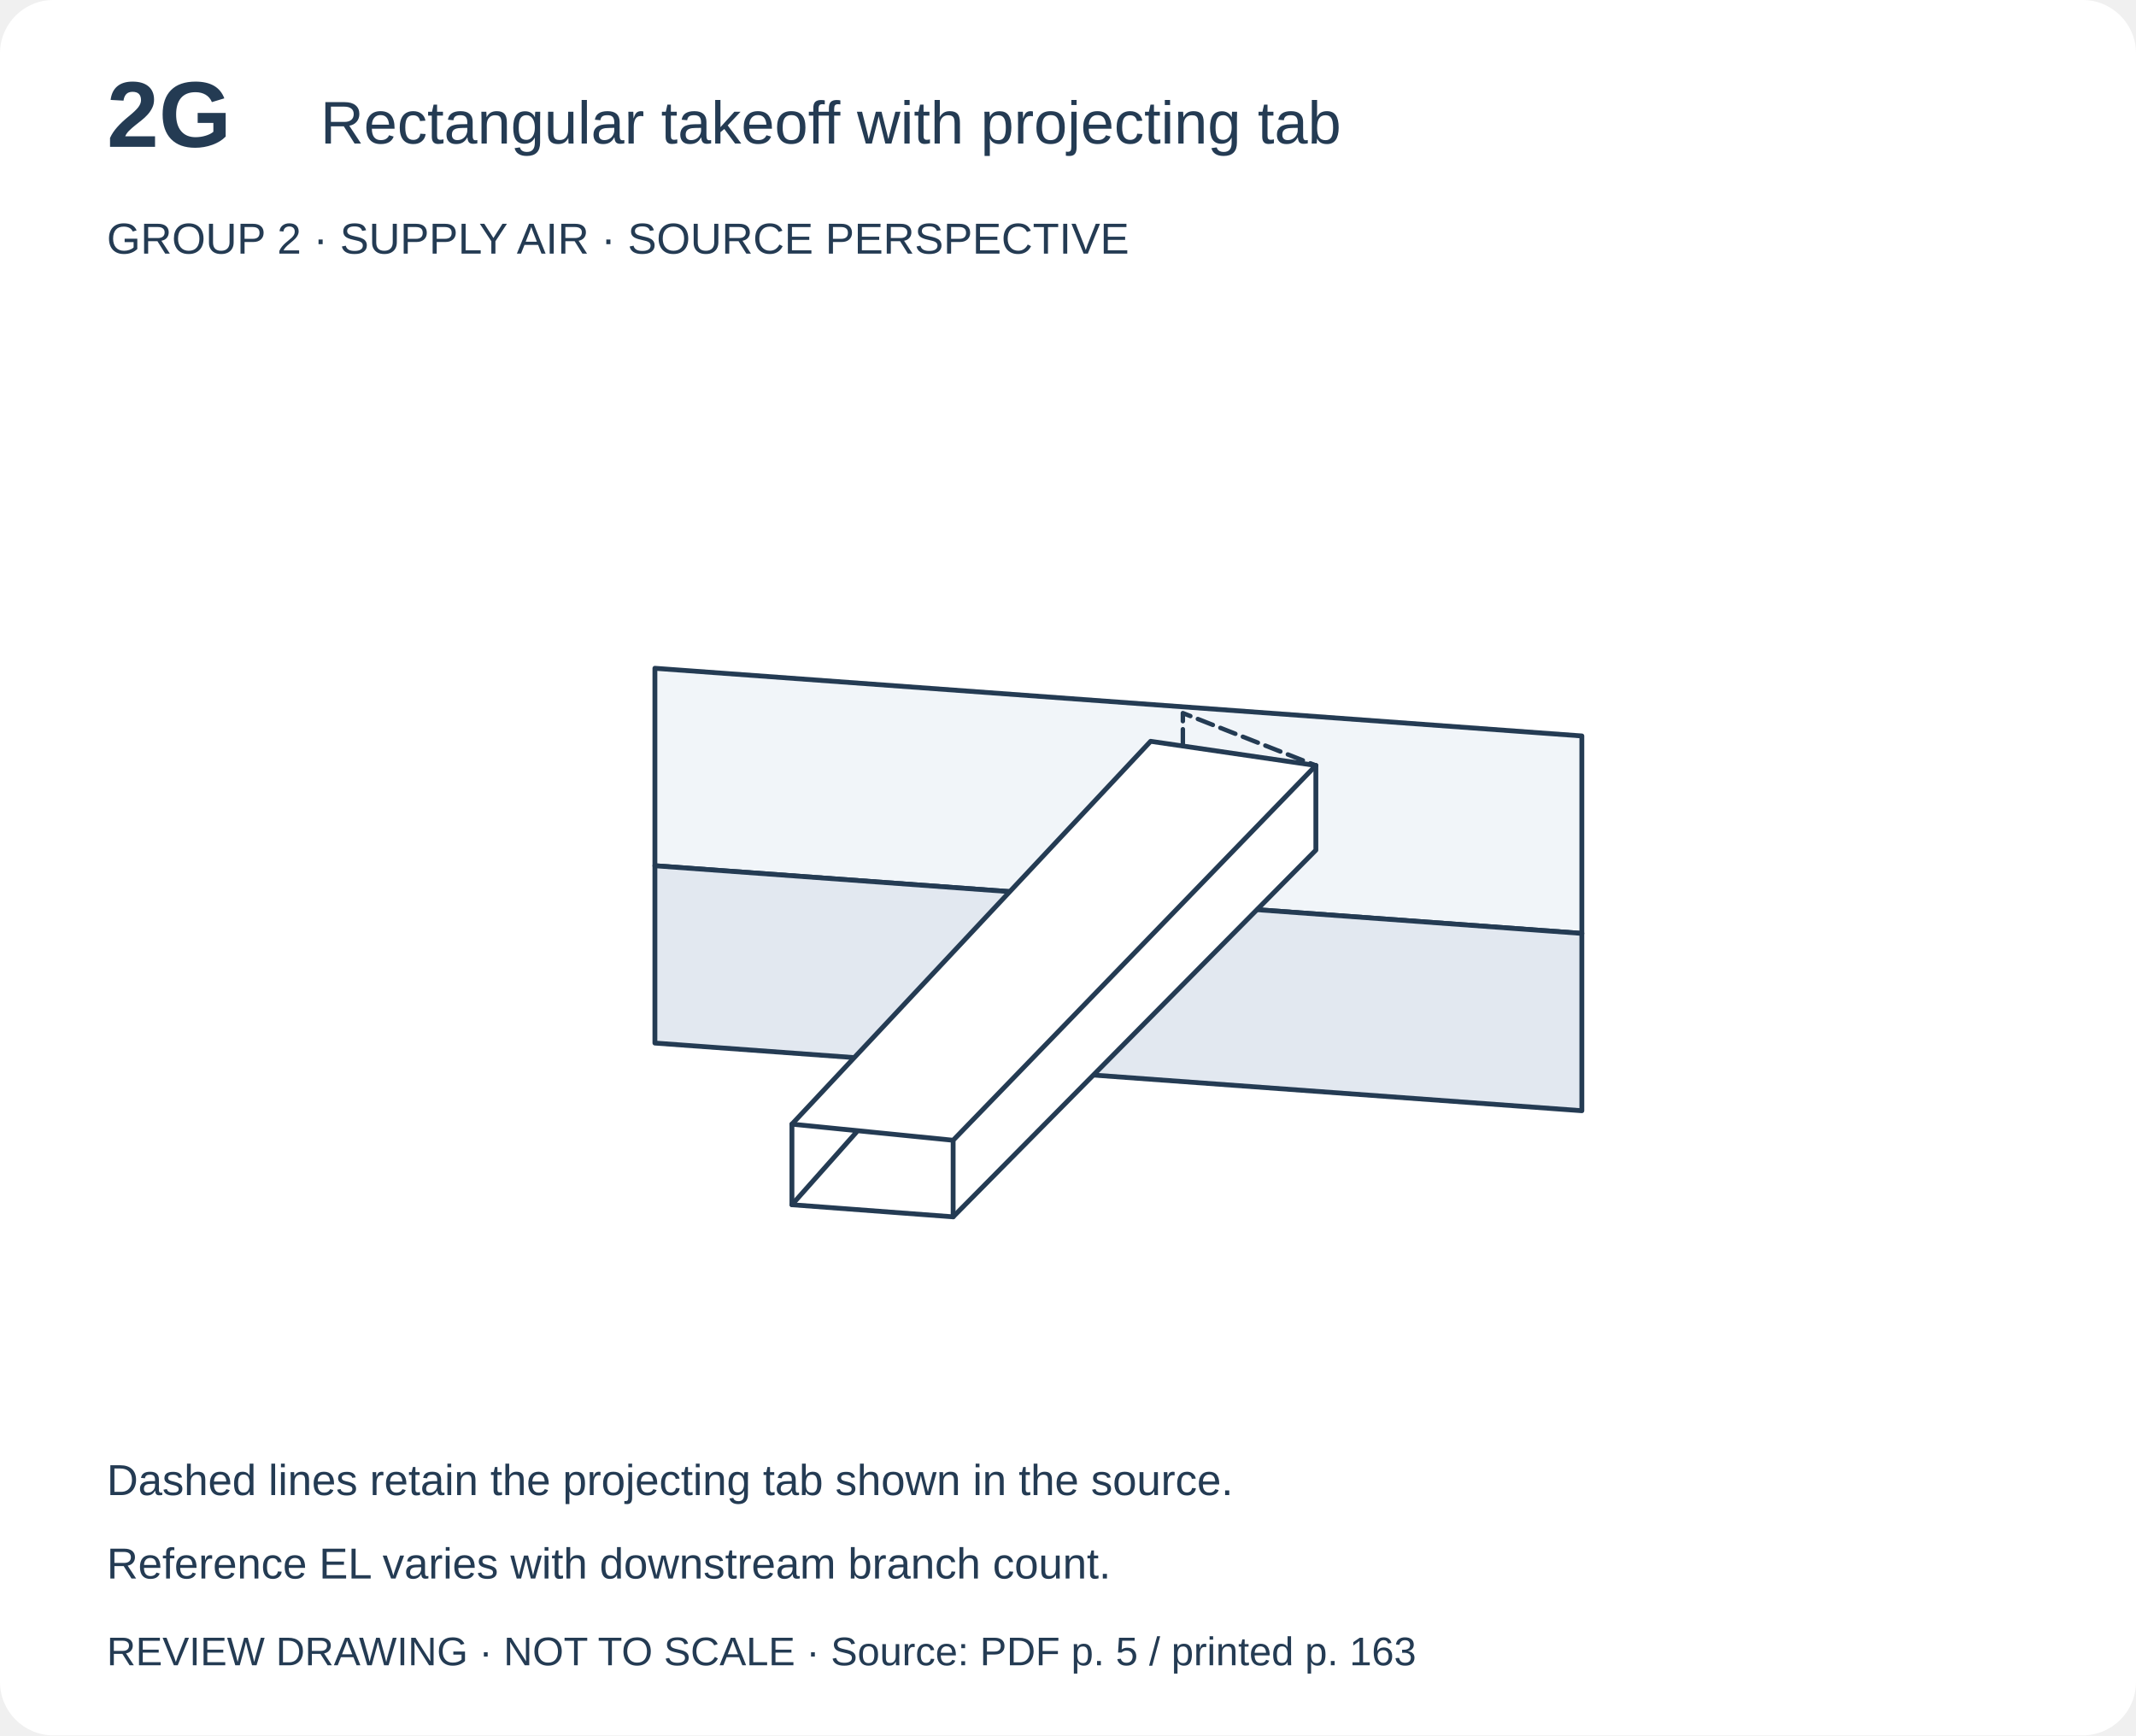
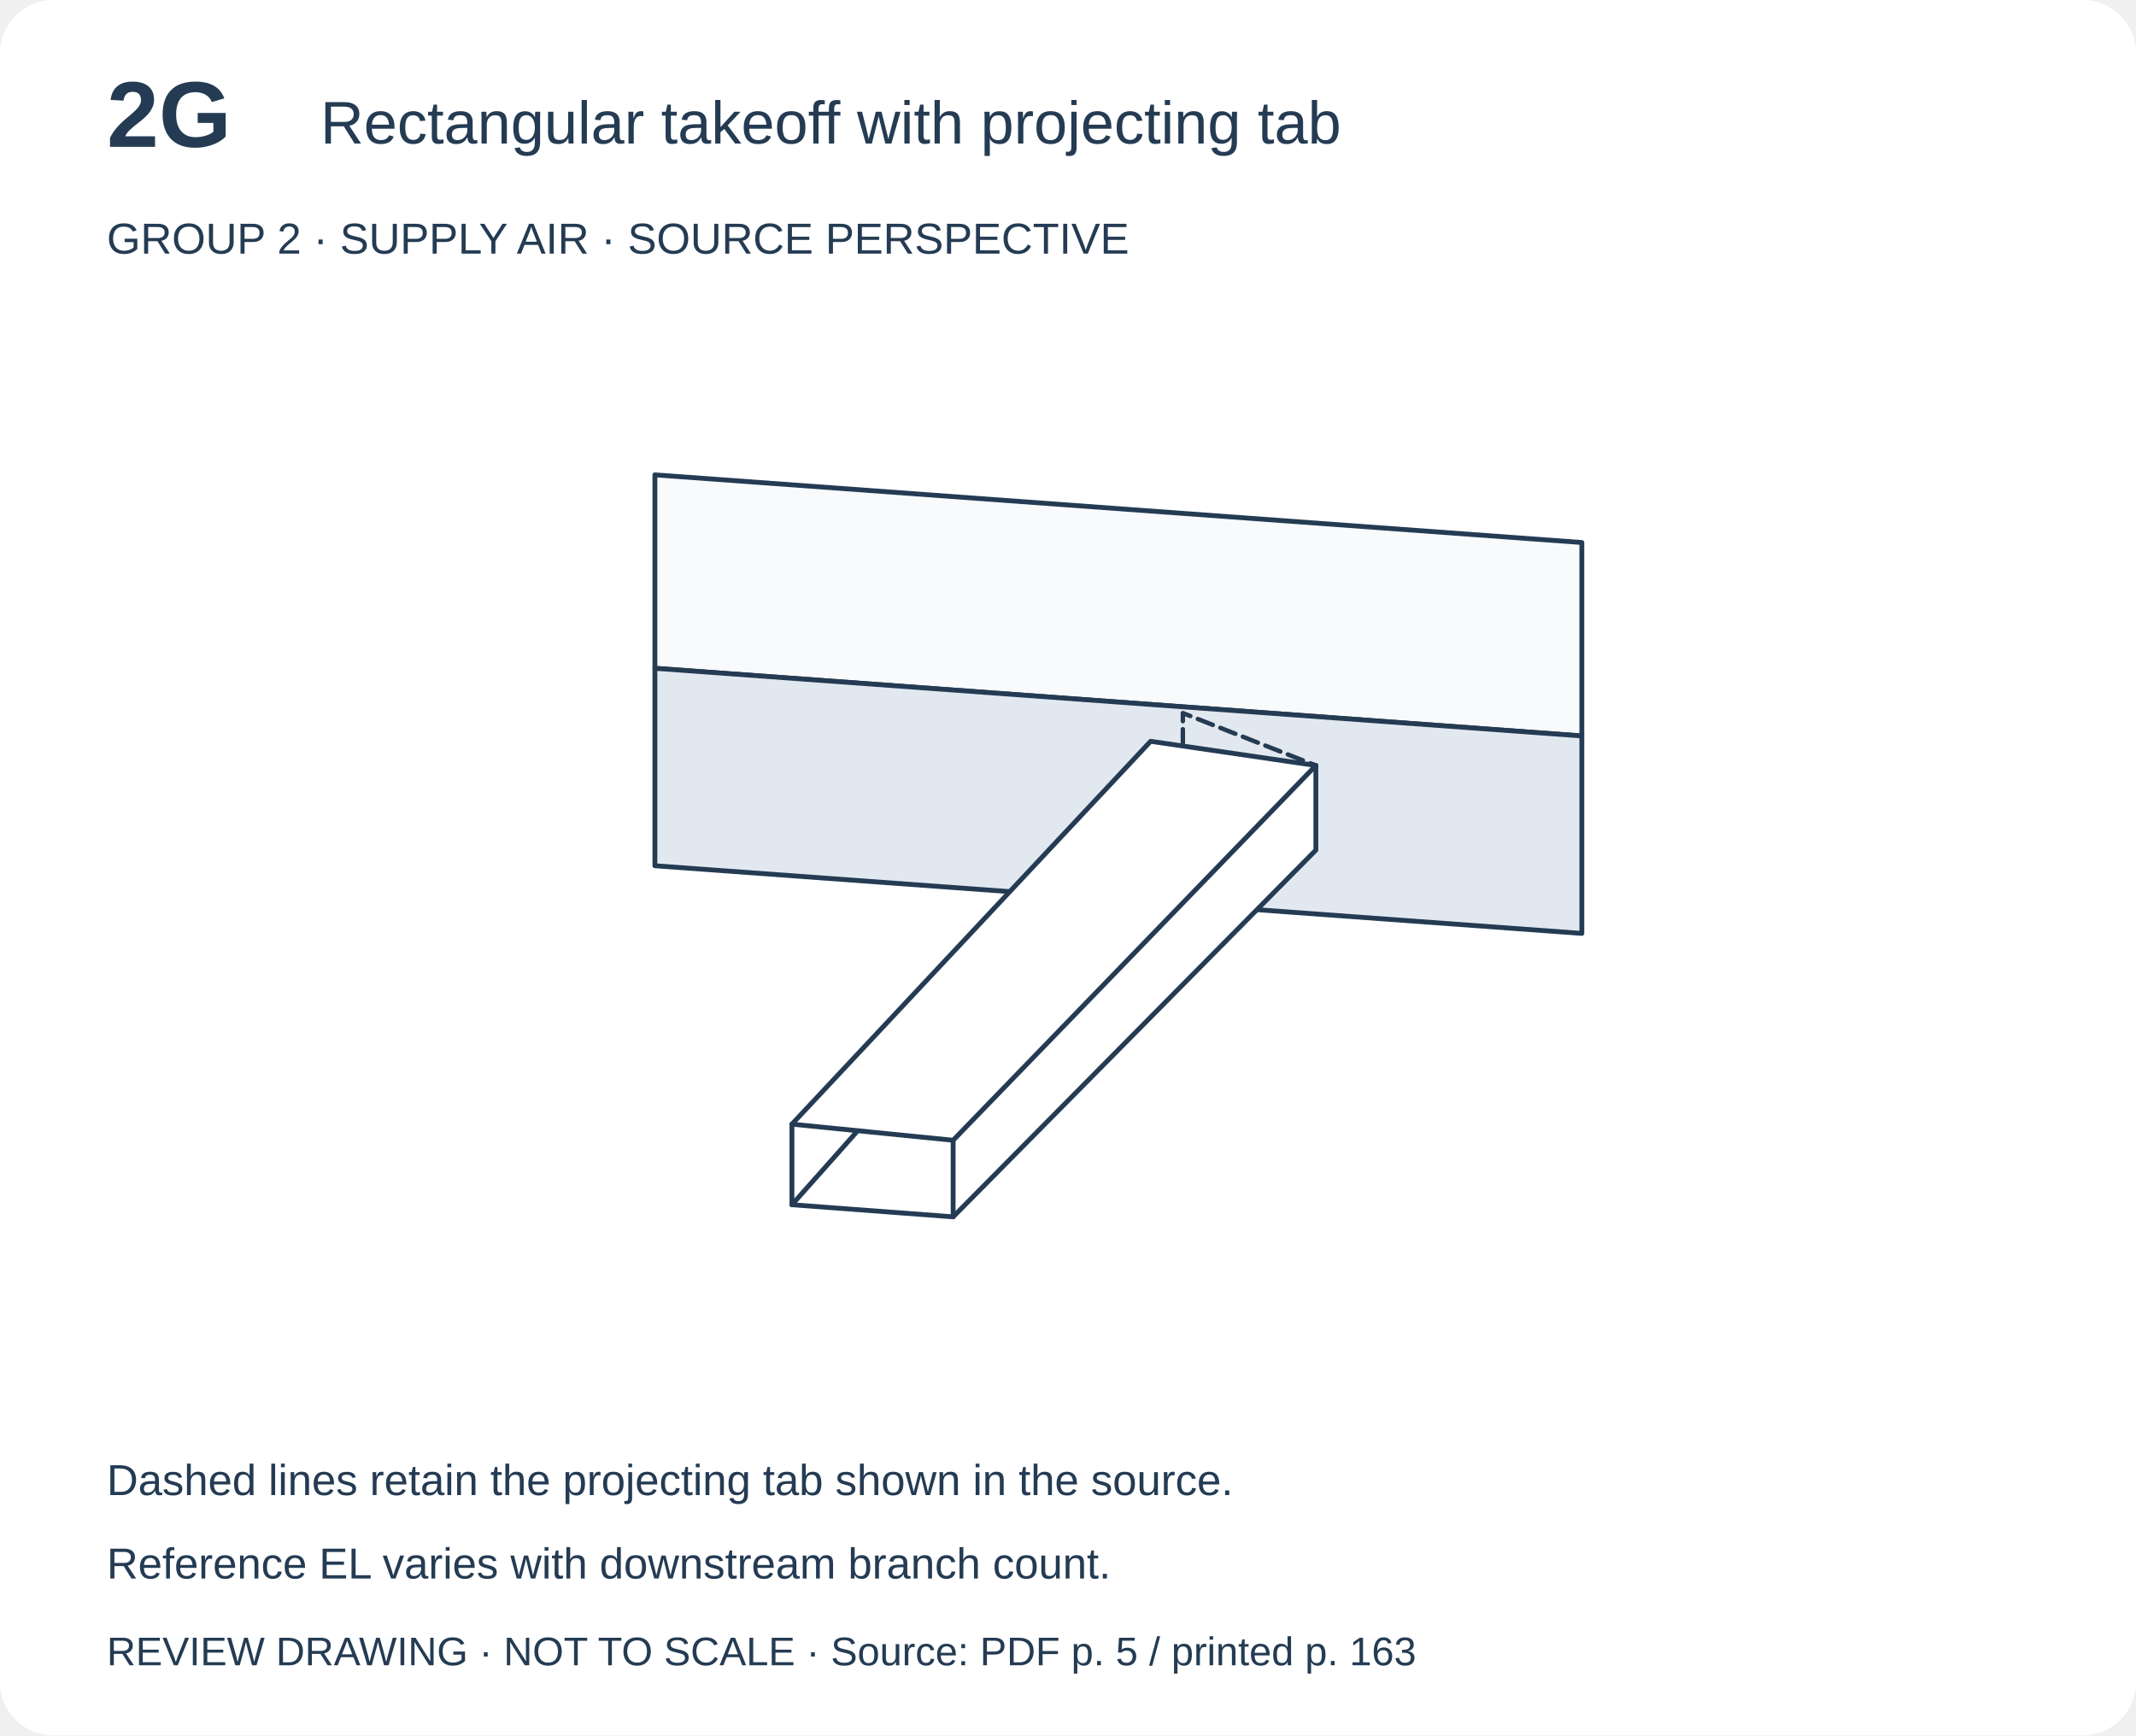
<svg xmlns="http://www.w3.org/2000/svg" width="640" height="520" viewBox="0 0 640 520" role="img" aria-labelledby="title desc">
  <style>text{font-family:Arial,sans-serif;fill:#243b53}path,ellipse{stroke-linecap:round;stroke-linejoin:round}</style>
  <rect width="640" height="520" rx="16" fill="white" />
  <text x="32" y="44" font-size="28" font-weight="700">2G</text>
  <text x="96" y="43" font-size="18">Rectangular takeoff with projecting tab</text>
  <text x="32" y="76" font-size="13">GROUP 2 · SUPPLY AIR · SOURCE PERSPECTIVE</text>
  <g transform="translate(178.1132 105) scale(1.207547) translate(-545 -260)" fill="none" stroke="#243b53" stroke-width="1.2">
-     <path d="M560 338.88L790 355.67L790 404.67L560 387.88Z" fill="#f1f5f9" />
-     <path d="M560 387.88L790 404.67V448.67L560 431.88Z" fill="#e2e8f0" />
+     <path d="M560 290.88L790 307.67L790 355.67L560 338.88Z" fill="#f8fafc" />
+     <path d="M560 338.88L790 355.67L790 404.67L560 387.88Z" fill="#e2e8f0" />
    <path d="M691 358V350L724 363" stroke-dasharray="4 2" stroke-width="1.1" />
    <path d="M594 452L683 357L724 363V384L634 475L594 472Z" fill="white" />
    <path d="M594 452L634 456L724 363M634 456V475M594 472L610 454" />
  </g>
  <text x="32" y="448" font-size="13">Dashed lines retain the projecting tab shown in the source.</text>
  <text x="32" y="473" font-size="13">Reference EL varies with downstream branch count.</text>
  <text x="32" y="499" font-size="12">REVIEW DRAWING · NOT TO SCALE · Source: PDF p. 5 / printed p. 163</text>
</svg>
